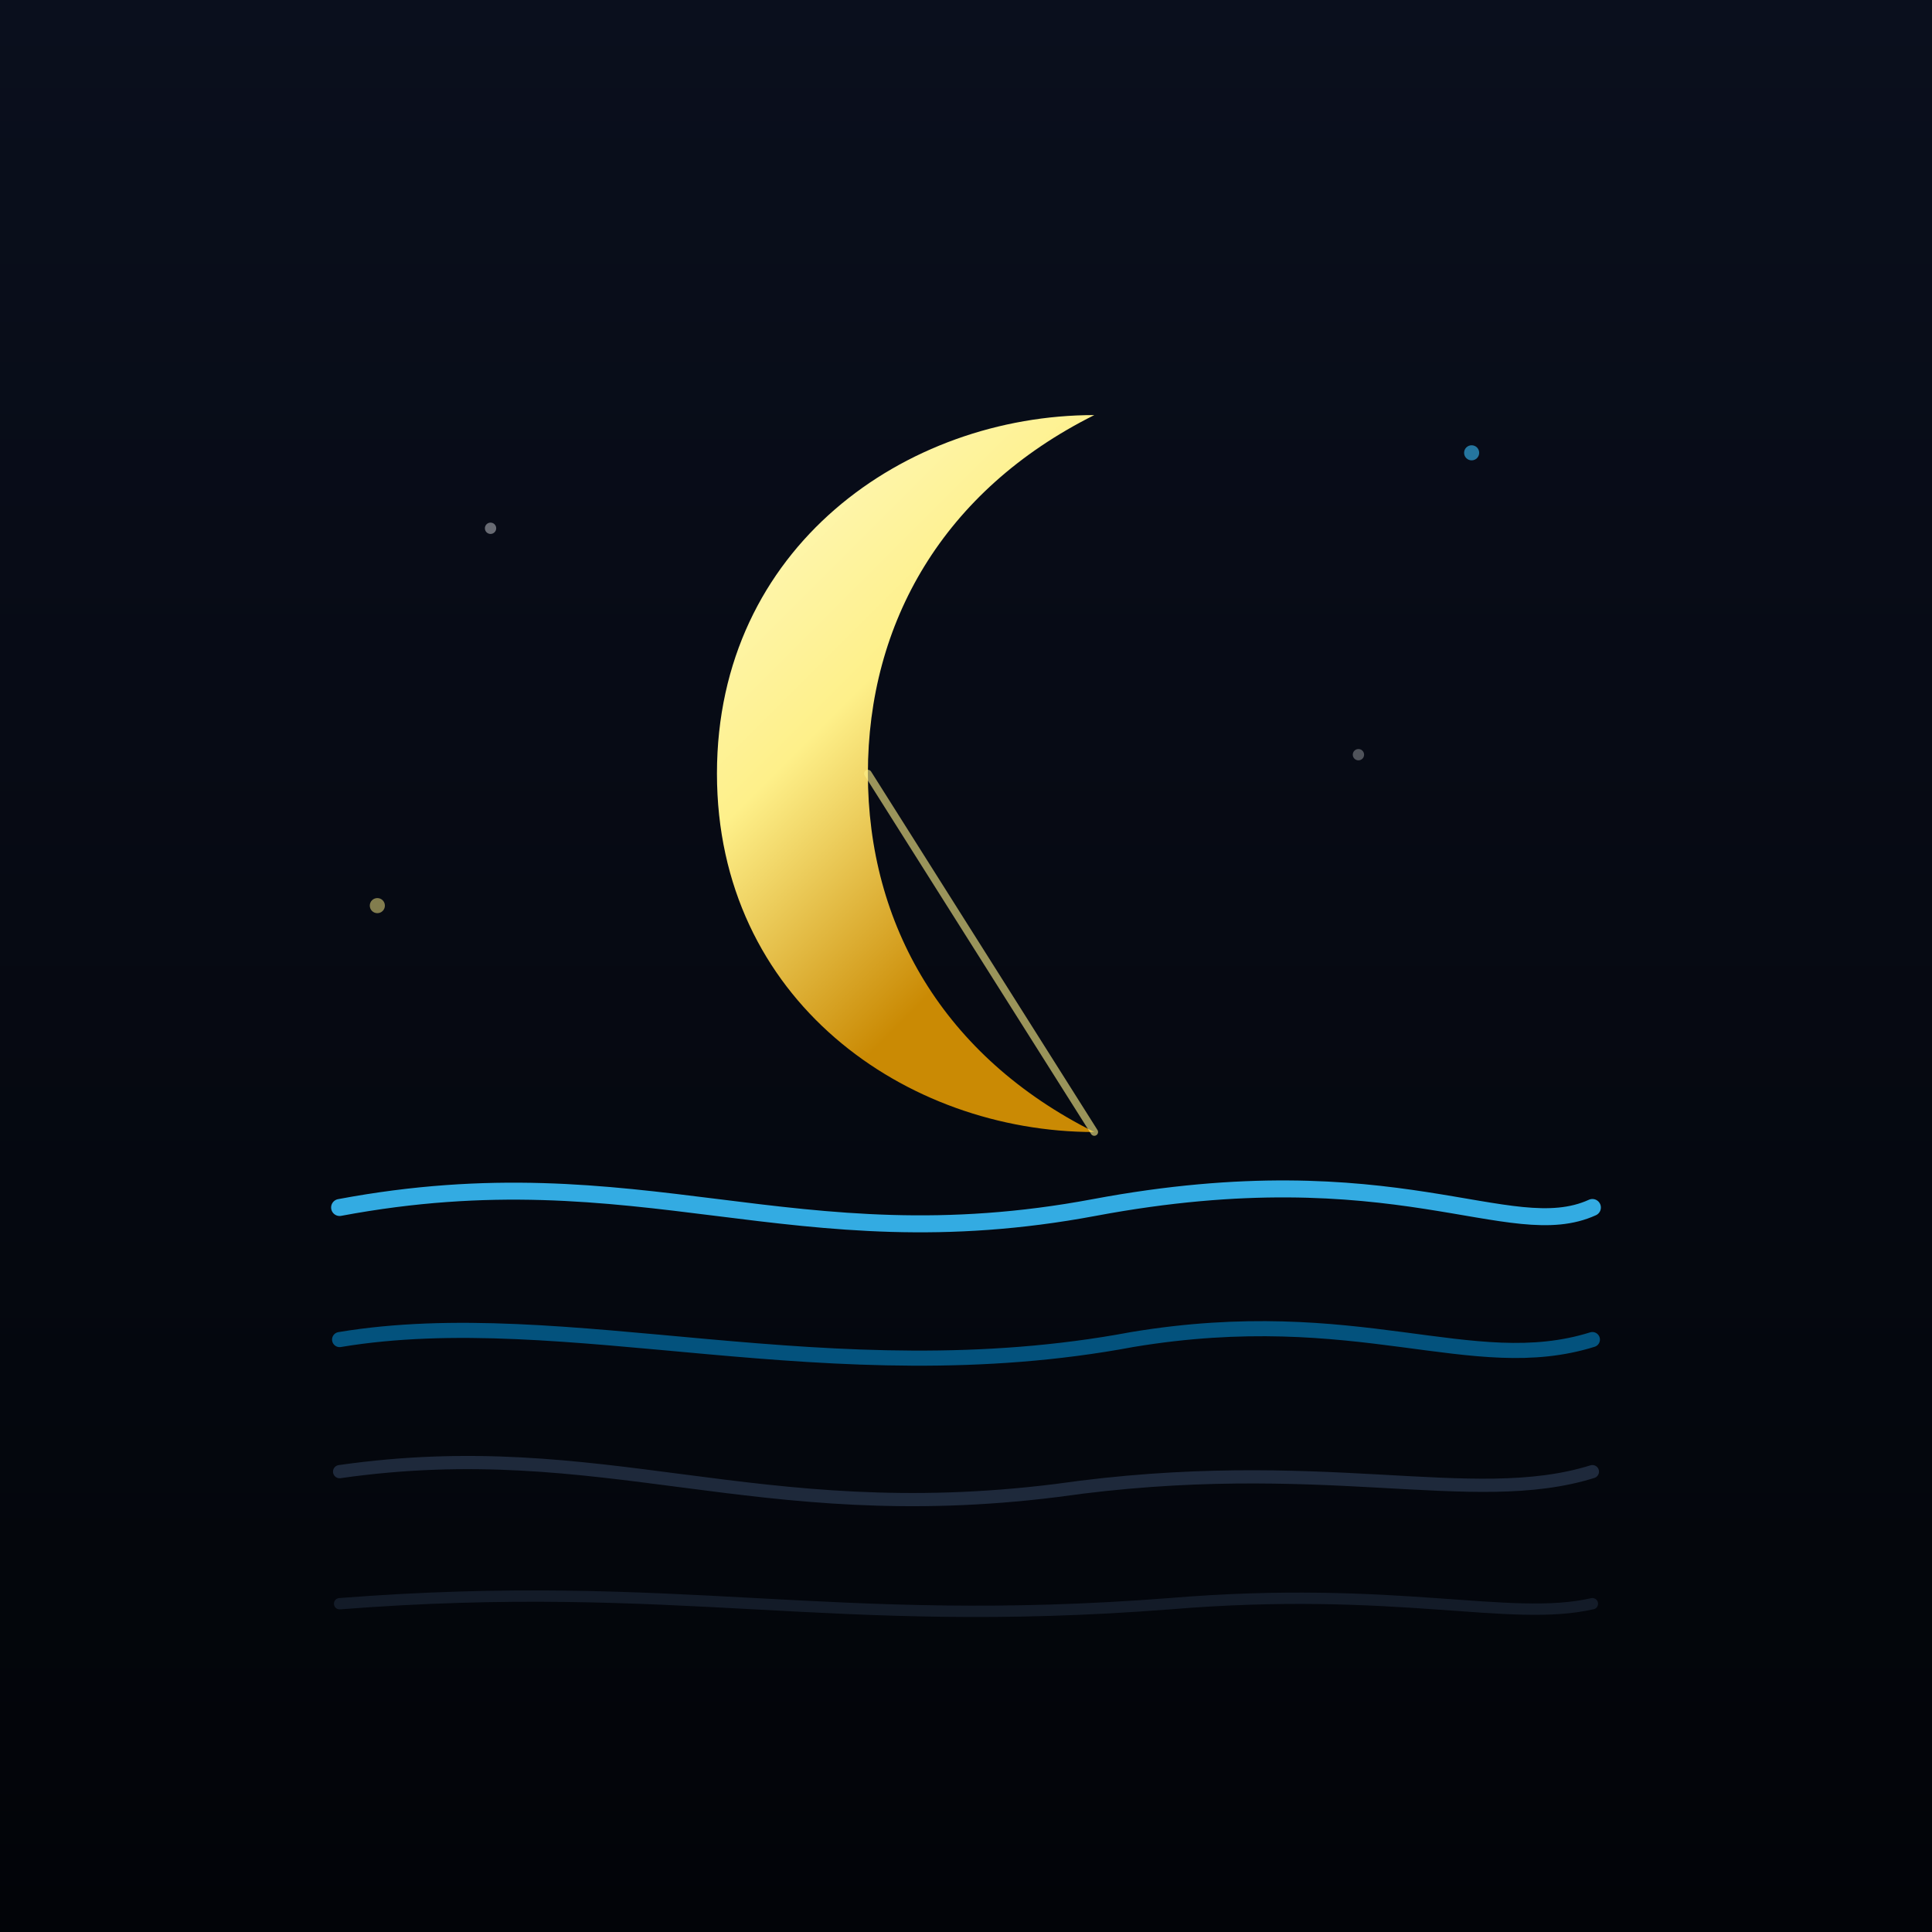
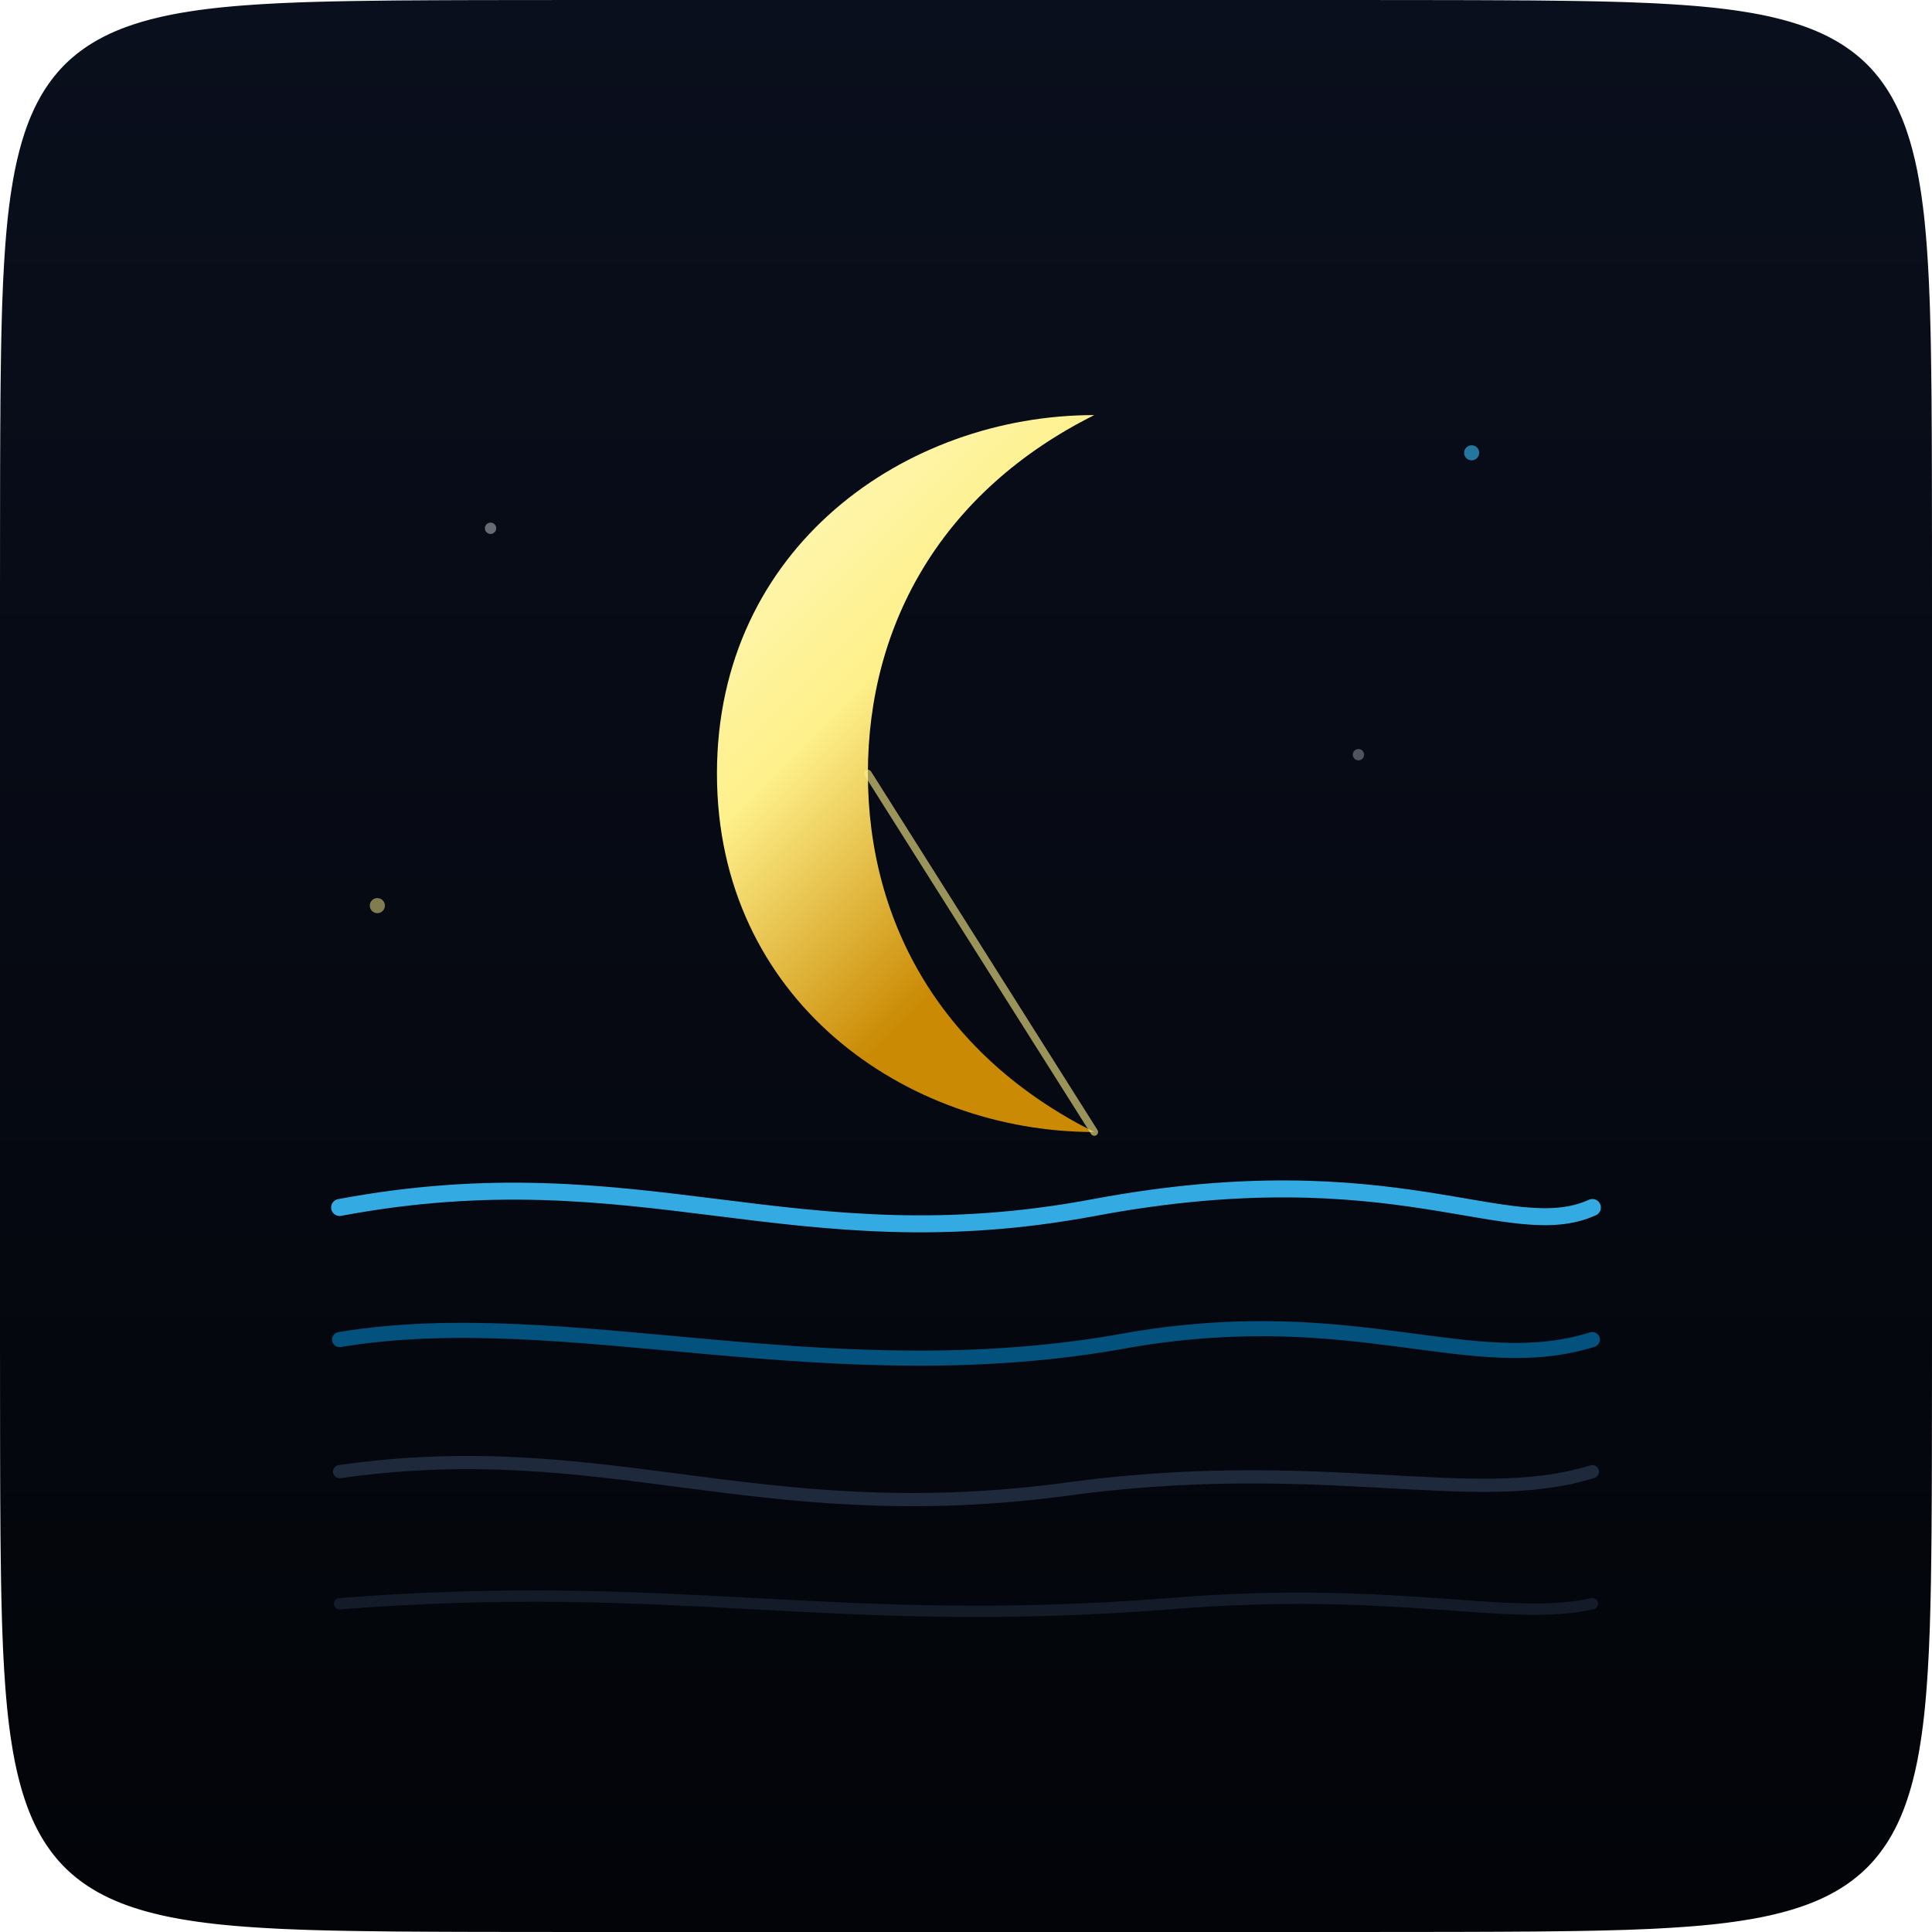
<svg xmlns="http://www.w3.org/2000/svg" viewBox="0 0 512 512" fill="none" class="w-full h-full">
  <defs>
    <linearGradient id="g3_bg" x1="256" y1="0" x2="256" y2="512" gradientUnits="userSpaceOnUse">
      <stop offset="0%" stop-color="#0a0f1d" />
      <stop offset="100%" stop-color="#020408" />
    </linearGradient>
    <linearGradient id="g3_moon" x1="210" y1="100" x2="310" y2="200" gradientUnits="userSpaceOnUse">
      <stop offset="0%" stop-color="#fef9c3" />
      <stop offset="50%" stop-color="#fef08a" />
      <stop offset="100%" stop-color="#ca8a04" />
    </linearGradient>
+     <clipPath id="squircle">
+       <path d="M512 256 L512 355.18 L511.99 369.92 L511.98 379.54 L511.97 386.86 L511.95 392.83 L511.93 397.91 L511.9 402.34 L511.88 406.3 L511.84 409.88 L511.8 413.14 L511.76 416.16 L511.72 418.96 L511.67 421.58 L511.62 424.04 L511.56 426.36 L511.5 428.56 L511.44 430.65 L511.37 432.65 L511.29 434.55 L511.22 436.37 L511.14 438.12 L511.05 439.81 L510.96 441.43 L510.87 442.99 L510.77 444.5 L510.67 445.96 L510.57 447.37 L510.46 448.74 L510.35 450.07 L510.23 451.36 L510.11 452.62 L509.99 453.84 L509.86 455.03 L509.72 456.18 L509.59 457.31 L509.44 458.41 L509.3 459.49 L509.15 460.54 L508.99 461.56 L508.83 462.56 L508.67 463.54 L508.51 464.5 L508.33 465.44 L508.16 466.36 L507.98 467.26 L507.79 468.14 L507.61 469 L507.41 469.85 L507.21 470.68 L507.01 471.49 L506.81 472.29 L506.59 473.07 L506.38 473.84 L506.16 474.6 L505.93 475.34 L505.7 476.07 L505.47 476.79 L505.23 477.49 L504.99 478.18 L504.74 478.86 L504.49 479.53 L504.23 480.19 L503.97 480.83 L503.7 481.47 L503.43 482.09 L503.15 482.71 L502.87 483.31 L502.58 483.9 L502.29 484.49 L501.99 485.06 L501.68 485.63 L501.38 486.19 L501.06 486.74 L500.74 487.28 L500.42 487.81 L500.09 488.33 L499.75 488.85 L499.41 489.35 L499.06 489.85 L498.71 490.34 L498.35 490.83 L497.99 491.3 L497.62 491.77 L497.24 492.23 L496.86 492.69 L496.47 493.14 L496.08 493.58 L495.68 494.01 L495.27 494.44 L494.86 494.86 L494.44 495.27 L494.01 495.68 L493.58 496.08 L493.14 496.47 L492.69 496.86 L492.23 497.24 L491.77 497.62 L491.3 497.99 L490.83 498.35 L490.34 498.71 L489.85 499.06 L489.35 499.41 L488.85 499.75 L488.33 500.09 L487.81 500.42 L487.28 500.74 L486.74 501.06 L486.19 501.38 L485.63 501.68 L485.06 501.99 L484.49 502.29 L483.9 502.58 L483.31 502.87 L482.71 503.15 L482.09 503.43 L481.47 503.7 L480.83 503.97 L480.19 504.23 L479.53 504.49 L478.86 504.74 L478.18 504.99 L477.49 505.23 L476.79 505.47 L476.07 505.7 L475.34 505.93 L474.6 506.16 L473.84 506.38 L473.07 506.59 L472.29 506.81 L471.49 507.01 L470.68 507.21 L469.85 507.41 L469 507.61 L468.14 507.79 L467.26 507.98 L466.36 508.16 L465.44 508.33 L464.5 508.51 L463.54 508.67 L462.56 508.83 L461.56 508.99 L460.54 509.15 L459.49 509.3 L458.41 509.44 L457.31 509.59 L456.18 509.72 L455.03 509.86 L453.84 509.99 L452.62 510.11 L451.36 510.23 L450.07 510.35 L448.74 510.46 L447.37 510.57 L445.96 510.67 L444.5 510.77 L442.99 510.87 L441.43 510.96 L439.81 511.05 L438.12 511.14 L436.37 511.22 L434.55 511.29 L432.65 511.37 L430.65 511.44 L428.56 511.5 L426.36 511.56 L424.04 511.62 L421.58 511.67 L418.96 511.72 L416.16 511.76 L413.14 511.8 L409.88 511.84 L406.3 511.88 L402.34 511.9 L397.91 511.93 L392.83 511.95 L386.86 511.97 L379.54 511.98 L369.92 511.99 L355.18 512 L256.15 512 L156.82 512 L142.08 511.99 L132.46 511.98 L125.14 511.97 L119.17 511.95 L114.09 511.93 L109.66 511.9 L105.7 511.88 L102.12 511.84 L98.86 511.8 L95.84 511.76 L93.04 511.72 L90.42 511.67 L87.96 511.62 L85.64 511.56 L83.44 511.5 L81.35 511.44 L79.35 511.37 L77.45 511.29 L75.63 511.22 L73.88 511.14 L72.19 511.05 L70.57 510.96 L69.01 510.87 L67.5 510.77 L66.04 510.67 L64.63 510.57 L63.26 510.46 L61.93 510.35 L60.64 510.23 L59.38 510.11 L58.16 509.99 L56.97 509.86 L55.82 509.72 L54.69 509.59 L53.59 509.44 L52.51 509.3 L51.46 509.15 L50.44 508.99 L49.44 508.83 L48.46 508.67 L47.5 508.51 L46.56 508.33 L45.64 508.16 L44.74 507.98 L43.86 507.79 L43 507.61 L42.15 507.41 L41.32 507.21 L40.51 507.01 L39.71 506.81 L38.93 506.59 L38.16 506.38 L37.4 506.16 L36.66 505.93 L35.93 505.7 L35.21 505.47 L34.51 505.23 L33.82 504.99 L33.14 504.74 L32.47 504.49 L31.81 504.23 L31.17 503.97 L30.53 503.7 L29.91 503.43 L29.29 503.15 L28.69 502.87 L28.1 502.58 L27.51 502.29 L26.94 501.99 L26.37 501.68 L25.81 501.38 L25.26 501.06 L24.72 500.74 L24.19 500.42 L23.67 500.09 L23.15 499.75 L22.65 499.41 L22.15 499.06 L21.66 498.71 L21.17 498.35 L20.7 497.99 L20.23 497.62 L19.77 497.24 L19.31 496.86 L18.86 496.47 L18.42 496.08 L17.99 495.68 L17.56 495.27 L17.14 494.86 L16.73 494.44 L16.32 494.01 L15.92 493.58 L15.53 493.14 L15.14 492.69 L14.76 492.23 L14.38 491.77 L14.01 491.3 L13.65 490.83 L13.29 490.34 L12.94 489.85 L12.59 489.35 L12.25 488.85 L11.91 488.33 L11.58 487.81 L11.26 487.28 L10.94 486.74 L10.62 486.19 L10.32 485.63 L10.01 485.06 L9.71 484.49 L9.42 483.9 L9.13 483.31 L8.85 482.71 L8.57 482.09 L8.3 481.47 L8.03 480.83 L7.77 480.19 L7.51 479.53 L7.26 478.86 L7.01 478.18 L6.77 477.49 L6.53 476.79 L6.3 476.07 L6.07 475.34 L5.84 474.6 L5.62 473.84 L5.41 473.07 L5.19 472.29 L4.99 471.49 L4.79 470.68 L4.59 469.85 L4.39 469 L4.21 468.14 L4.02 467.26 L3.84 466.36 L3.67 465.44 L3.49 464.5 L3.33 463.54 L3.17 462.56 L3.01 461.56 L2.85 460.54 L2.7 459.49 L2.56 458.41 L2.41 457.31 L2.28 456.18 L2.14 455.03 L2.01 453.84 L1.89 452.62 L1.77 451.36 L1.65 450.07 L1.54 448.74 L1.43 447.37 L1.33 445.96 L1.23 444.5 L1.13 442.99 L1.04 441.43 L0.95 439.81 L0.86 438.12 L0.78 436.37 L0.71 434.55 L0.63 432.65 L0.56 430.65 L0.5 428.56 L0.44 426.36 L0.38 424.04 L0.33 421.58 L0.28 418.96 L0.24 416.16 L0.2 413.14 L0.16 409.88 L0.12 406.3 L0.1 402.34 L0.07 397.91 L0.05 392.83 L0.03 386.86 L0.02 379.54 L0.01 369.92 L0 355.18 L0 256.17 L0 156.82 L0.01 142.08 L0.02 132.46 L0.03 125.14 L0.05 119.17 L0.07 114.09 L0.1 109.66 L0.12 105.7 L0.16 102.12 L0.2 98.86 L0.24 95.84 L0.28 93.04 L0.33 90.42 L0.38 87.96 L0.44 85.64 L0.5 83.44 L0.56 81.35 L0.63 79.35 L0.71 77.45 L0.78 75.63 L0.86 73.88 L0.95 72.19 L1.04 70.57 L1.13 69.01 L1.23 67.5 L1.33 66.04 L1.43 64.63 L1.54 63.26 L1.65 61.93 L1.77 60.64 L1.89 59.38 L2.01 58.16 L2.14 56.97 L2.28 55.82 L2.41 54.69 L2.56 53.59 L2.7 52.51 L2.85 51.46 L3.01 50.44 L3.17 49.44 L3.33 48.46 L3.49 47.5 L3.67 46.56 L3.84 45.64 L4.02 44.74 L4.21 43.86 L4.39 43 L4.59 42.15 L4.79 41.32 L4.99 40.51 L5.19 39.71 L5.41 38.93 L5.62 38.16 L5.84 37.4 L6.07 36.66 L6.3 35.93 L6.53 35.21 L6.77 34.51 L7.01 33.82 L7.26 33.14 L7.51 32.47 L7.77 31.81 L8.03 31.17 L8.3 30.53 L8.57 29.91 L8.85 29.29 L9.13 28.69 L9.42 28.1 L9.71 27.51 L10.01 26.94 L10.32 26.37 L10.62 25.81 L10.94 25.26 L11.26 24.72 L11.58 24.19 L11.91 23.67 L12.25 23.15 L12.59 22.65 L12.94 22.15 L13.29 21.66 L13.65 21.17 L14.01 20.7 L14.38 20.23 L14.76 19.77 L15.14 19.31 L15.53 18.86 L15.92 18.42 L16.32 17.99 L16.73 17.56 L17.14 17.14 L17.56 16.73 L17.99 16.32 L18.42 15.92 L18.86 15.53 L19.31 15.14 L19.77 14.76 L20.23 14.38 L20.7 14.01 L21.17 13.65 L21.66 13.29 L22.15 12.94 L22.65 12.59 L23.15 12.25 L23.67 11.91 L24.19 11.58 L24.72 11.26 L25.26 10.94 L25.81 10.62 L26.37 10.32 L26.94 10.01 L27.51 9.71 L28.1 9.42 L28.69 9.13 L29.29 8.85 L29.91 8.57 L30.53 8.3 L31.17 8.03 L31.81 7.77 L32.47 7.51 L33.14 7.26 L33.82 7.01 L34.51 6.77 L35.21 6.53 L35.93 6.3 L36.66 6.07 L37.4 5.84 L38.16 5.62 L38.93 5.41 L39.71 5.19 L40.51 4.99 L41.32 4.79 L42.15 4.59 L43 4.39 L43.86 4.21 L44.74 4.02 L45.64 3.84 L46.56 3.67 L47.5 3.49 L48.46 3.33 L49.44 3.17 L50.44 3.01 L51.46 2.85 L52.51 2.7 L53.59 2.56 L54.69 2.41 L55.82 2.28 L56.97 2.14 L58.16 2.01 L59.38 1.89 L60.64 1.77 L61.93 1.65 L63.26 1.54 L64.63 1.43 L66.04 1.33 L67.5 1.23 L69.01 1.13 L70.57 1.04 L72.19 0.95 L73.88 0.86 L75.63 0.78 L77.45 0.71 L79.35 0.63 L81.35 0.56 L83.44 0.5 L85.64 0.44 L87.96 0.38 L90.42 0.33 L93.04 0.28 L95.84 0.24 L98.86 0.2 L102.12 0.16 L105.7 0.12 L109.66 0.1 L114.09 0.07 L119.17 0.05 L125.14 0.03 L132.46 0.02 L142.08 0.01 L156.82 0 L255.82 0 L355.18 0 L369.92 0.01 L379.54 0.02 L386.86 0.03 L392.83 0.05 L397.91 0.07 L402.34 0.1 L406.3 0.12 L409.88 0.16 L413.14 0.2 L416.16 0.24 L418.96 0.28 L421.58 0.33 L424.04 0.38 L426.36 0.44 L428.56 0.5 L430.65 0.56 L432.65 0.63 L434.55 0.71 L436.37 0.78 L438.12 0.86 L439.81 0.95 L441.43 1.04 L442.99 1.13 L444.5 1.23 L445.96 1.33 L447.37 1.43 L448.74 1.54 L450.07 1.65 L451.36 1.77 L452.62 1.89 L453.84 2.01 L455.03 2.14 L456.18 2.28 L457.31 2.41 L458.41 2.56 L459.49 2.7 L460.54 2.85 L461.56 3.01 L462.56 3.17 L463.54 3.33 L464.5 3.49 L465.44 3.67 L466.36 3.84 L467.26 4.02 L468.14 4.21 L469 4.39 L469.85 4.59 L470.68 4.79 L471.49 4.99 L472.29 5.19 L473.07 5.41 L473.84 5.62 L474.6 5.84 L475.34 6.07 L476.07 6.3 L476.79 6.53 L477.49 6.77 L478.18 7.01 L478.86 7.26 L479.53 7.51 L480.19 7.77 L480.83 8.03 L481.47 8.3 L482.09 8.57 L482.71 8.85 L483.31 9.13 L483.9 9.42 L484.49 9.71 L485.06 10.01 L485.63 10.32 L486.19 10.62 L486.74 10.94 L487.28 11.26 L487.81 11.58 L488.33 11.91 L488.85 12.25 L489.35 12.59 L489.85 12.94 L490.34 13.29 L490.83 13.65 L491.3 14.01 L491.77 14.38 L492.23 14.76 L492.69 15.14 L493.14 15.53 L493.58 15.92 L494.01 16.32 L494.44 16.73 L494.86 17.14 L495.27 17.56 L495.68 17.99 L496.08 18.42 L496.47 18.86 L496.86 19.31 L497.24 19.77 L497.62 20.23 L497.99 20.7 L498.35 21.17 L498.71 21.66 L499.06 22.15 L499.41 22.65 L499.75 23.15 L500.09 23.67 L500.42 24.19 L500.74 24.72 L501.06 25.26 L501.38 25.81 L501.68 26.37 L501.99 26.94 L502.29 27.51 L502.58 28.1 L502.87 28.69 L503.15 29.29 L503.43 29.91 L503.7 30.53 L503.97 31.17 L504.23 31.81 L504.49 32.47 L504.74 33.14 L504.99 33.82 L505.23 34.51 L505.47 35.21 L505.7 35.93 L505.93 36.66 L506.16 37.4 L506.38 38.16 L506.59 38.93 L506.81 39.71 L507.01 40.51 L507.21 41.32 L507.41 42.15 L507.61 43 L507.79 43.86 L507.98 44.74 L508.16 45.64 L508.33 46.56 L508.51 47.5 L508.67 48.46 L508.83 49.44 L508.99 50.44 L509.15 51.46 L509.3 52.51 L509.44 53.59 L509.59 54.69 L509.72 55.82 L509.86 56.97 L509.99 58.16 L510.11 59.38 L510.23 60.64 L510.35 61.93 L510.46 63.26 L510.57 64.63 L510.67 66.04 L510.77 67.5 L510.87 69.01 L510.96 70.57 L511.05 72.19 L511.14 73.88 L511.22 75.63 L511.29 77.45 L511.37 79.35 L511.44 81.35 L511.5 83.44 L511.56 85.64 L511.62 87.96 L511.67 90.42 L511.72 93.04 L511.76 95.84 L511.8 98.86 L511.84 102.12 L511.88 105.7 L511.9 109.66 L511.93 114.09 L511.95 119.17 L511.97 125.14 L511.98 132.46 L511.99 142.08 L512 156.82 L512 255.81 Z" />
+     </clipPath>
  </defs>
-   <rect width="512" height="512" fill="url(#g3_bg)" />
-   <circle cx="130" cy="140" r="1.5" fill="#f8fafc" opacity="0.4" />
-   <circle cx="390" cy="120" r="2" fill="#38bdf8" opacity="0.6" />
-   <circle cx="360" cy="200" r="1.5" fill="#f8fafc" opacity="0.3" />
-   <circle cx="100" cy="240" r="2" fill="#fef08a" opacity="0.5" />
-   <path d="M290 110C240 110 190 145 190 205C190 265 240 300 290 300C250 280 230 245 230 205C230 165 250 130 290 110Z" fill="url(#g3_moon)" />
-   <path d="M230 205L290 300" stroke="#fef08a" stroke-width="2" stroke-linecap="round" opacity="0.6" />
-   <path d="M90 320C170 305 210 335 290 320C370 305 400 330 422 320" stroke="#38bdf8" stroke-width="4.5" stroke-linecap="round" opacity="0.9" />
-   <path d="M90 355C150 345 220 370 300 355C360 345 390 365 422 355" stroke="#0284c7" stroke-width="4" stroke-linecap="round" opacity="0.6" />
-   <path d="M90 390C160 380 200 405 280 395C350 385 390 400 422 390" stroke="#1e293b" stroke-width="3.5" stroke-linecap="round" />
-   <path d="M90 425C180 418 220 432 310 425C370 420 400 430 422 425" stroke="#1e293b" stroke-width="3" stroke-linecap="round" opacity="0.6" />
+   <g clip-path="url(#squircle)">
+     <rect width="512" height="512" fill="url(#g3_bg)" />
+     <circle cx="130" cy="140" r="1.5" fill="#f8fafc" opacity="0.4" />
+     <circle cx="390" cy="120" r="2" fill="#38bdf8" opacity="0.6" />
+     <circle cx="360" cy="200" r="1.5" fill="#f8fafc" opacity="0.3" />
+     <circle cx="100" cy="240" r="2" fill="#fef08a" opacity="0.5" />
+     <path d="M290 110C240 110 190 145 190 205C190 265 240 300 290 300C250 280 230 245 230 205C230 165 250 130 290 110Z" fill="url(#g3_moon)" />
+     <path d="M230 205L290 300" stroke="#fef08a" stroke-width="2" stroke-linecap="round" opacity="0.6" />
+     <path d="M90 320C170 305 210 335 290 320C370 305 400 330 422 320" stroke="#38bdf8" stroke-width="4.5" stroke-linecap="round" opacity="0.9" />
+     <path d="M90 355C150 345 220 370 300 355C360 345 390 365 422 355" stroke="#0284c7" stroke-width="4" stroke-linecap="round" opacity="0.6" />
+     <path d="M90 390C160 380 200 405 280 395C350 385 390 400 422 390" stroke="#1e293b" stroke-width="3.5" stroke-linecap="round" />
+     <path d="M90 425C180 418 220 432 310 425C370 420 400 430 422 425" stroke="#1e293b" stroke-width="3" stroke-linecap="round" opacity="0.6" />
+   </g>
</svg>
